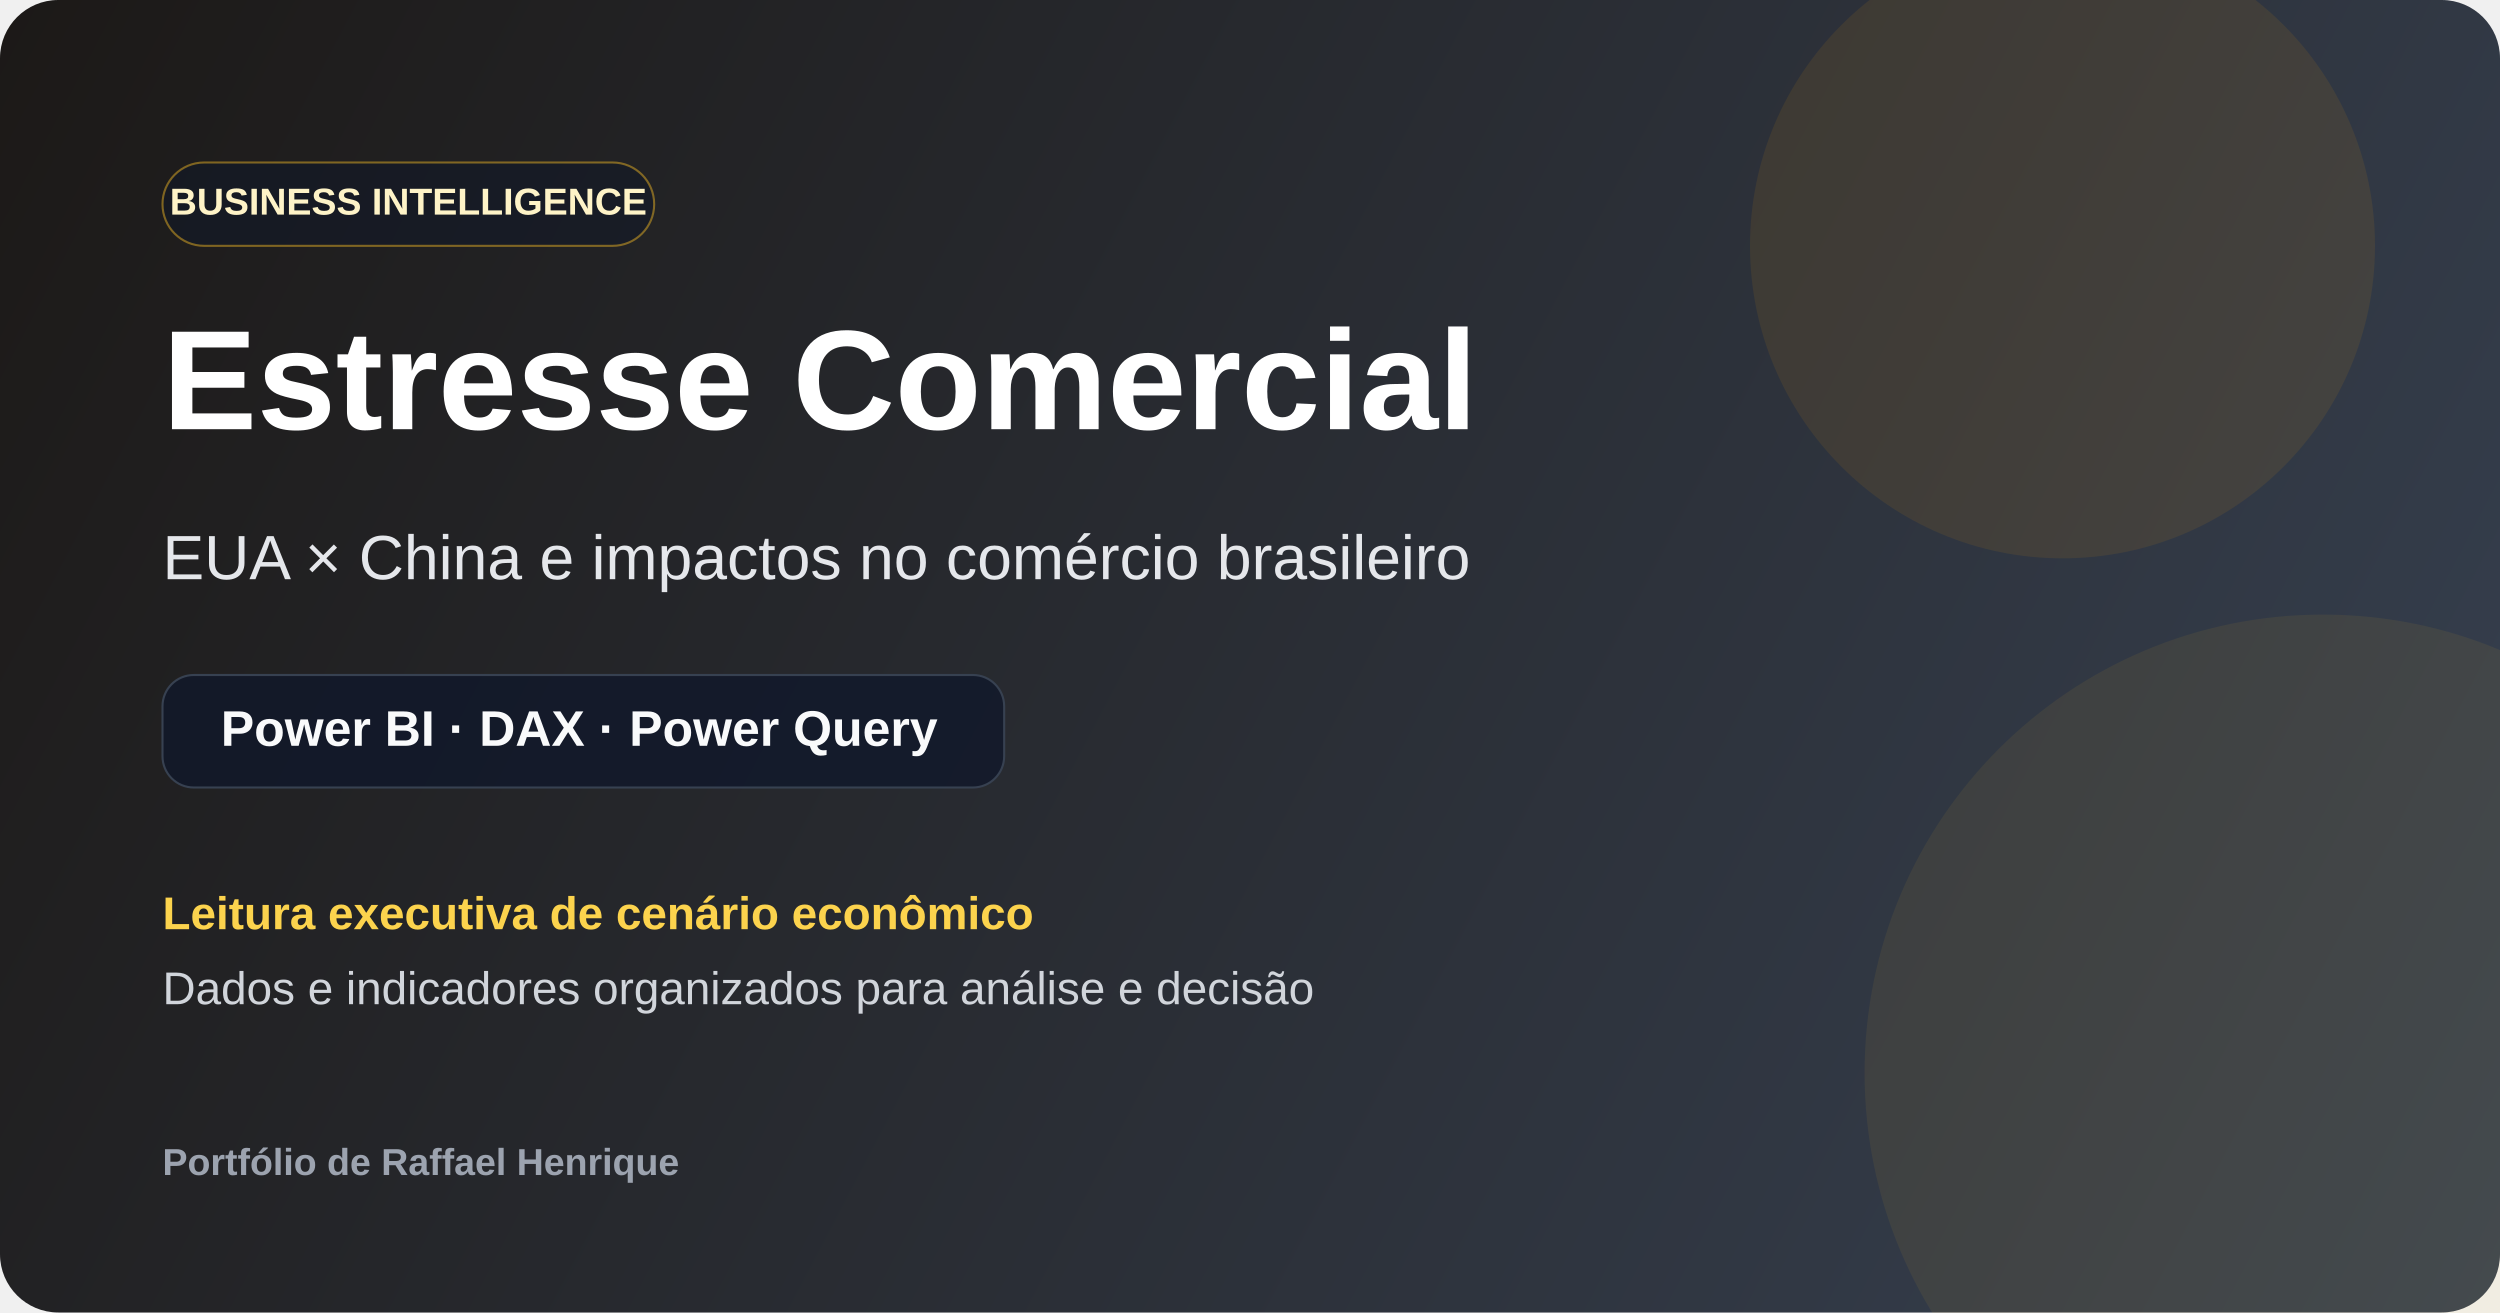
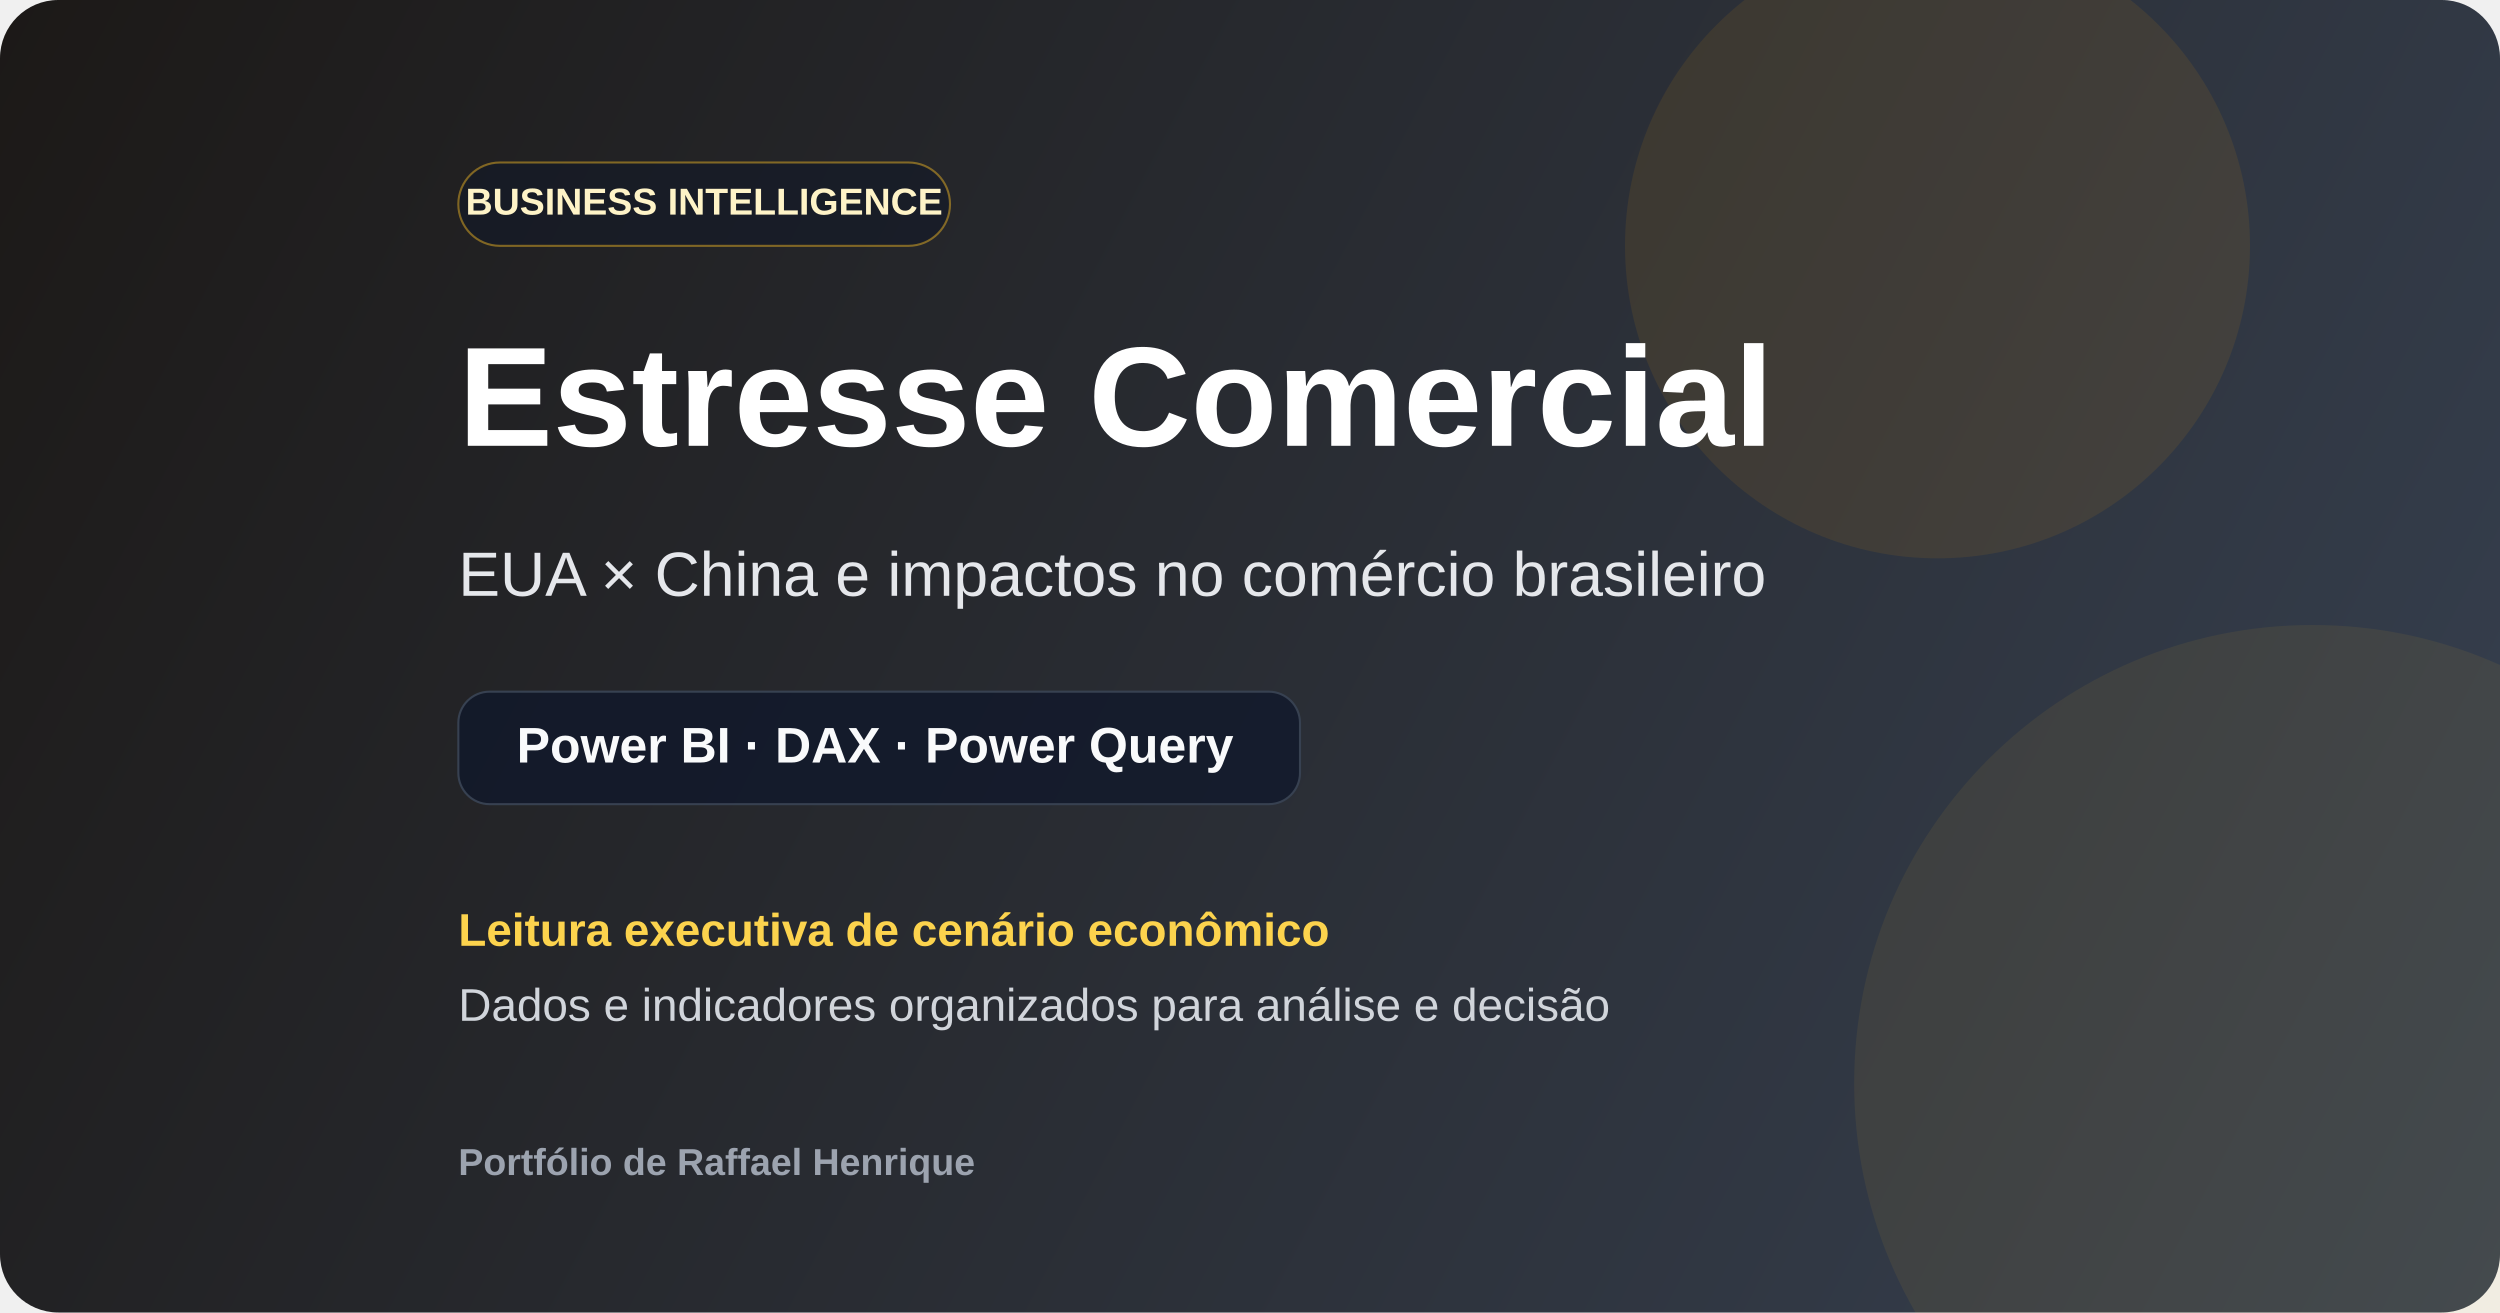
<svg xmlns="http://www.w3.org/2000/svg" width="1200" height="630" viewBox="0 0 1200 630" fill="none">
  <defs>
    <linearGradient id="bg" x1="0" y1="0" x2="1200" y2="630" gradientUnits="userSpaceOnUse">
      <stop stop-color="#1C1917" />
      <stop offset="1" stop-color="#374151" />
    </linearGradient>
  </defs>
  <rect width="1200" height="630" rx="28" fill="url(#bg)" />
-   <circle cx="990" cy="118" r="150" fill="#F59E0B" fill-opacity="0.09" />
-   <circle cx="1115" cy="515" r="220" fill="#FBBF24" fill-opacity="0.07" />
-   <rect x="78" y="78" width="236" height="40" rx="20" fill="#111827" fill-opacity="0.60" stroke="#FBBF24" stroke-opacity="0.45" />
-   <text x="196" y="103" text-anchor="middle" fill="#FEF3C7" font-family="Segoe UI, Arial, sans-serif" font-size="18" font-weight="700">BUSINESS INTELLIGENCE</text>
-   <text x="78" y="206" fill="#FFFFFF" font-family="Segoe UI, Arial, sans-serif" font-size="68" font-weight="800">Estresse Comercial</text>
-   <text x="78" y="278" fill="#E5E7EB" font-family="Segoe UI, Arial, sans-serif" font-size="30" font-weight="500">EUA × China e impactos no comércio brasileiro</text>
-   <rect x="78" y="324" width="404" height="54" rx="15" fill="#0F172A" fill-opacity="0.76" stroke="#374151" />
-   <text x="106" y="358" fill="#F9FAFB" font-family="Segoe UI, Arial, sans-serif" font-size="24" font-weight="700">Power BI · DAX · Power Query</text>
-   <text x="78" y="446" fill="#FCD34D" font-family="Segoe UI, Arial, sans-serif" font-size="22" font-weight="700">Leitura executiva de cenário econômico</text>
-   <text x="78" y="482" fill="#D1D5DB" font-family="Segoe UI, Arial, sans-serif" font-size="22" font-weight="500">Dados e indicadores organizados para análise e decisão</text>
-   <text x="78" y="564" fill="#9CA3AF" font-family="Segoe UI, Arial, sans-serif" font-size="18" font-weight="600">Portfólio de Raffael Henrique</text>
+   <circle cx="930" cy="118" r="150" fill="#F59E0B" fill-opacity="0.09" />
+   <circle cx="1110" cy="520" r="220" fill="#FBBF24" fill-opacity="0.07" />
+   <rect x="220" y="78" width="236" height="40" rx="20" fill="#111827" fill-opacity="0.60" stroke="#FBBF24" stroke-opacity="0.45" />
+   <text x="338" y="103" text-anchor="middle" fill="#FEF3C7" font-family="Segoe UI, Arial, sans-serif" font-size="18" font-weight="700">BUSINESS INTELLIGENCE</text>
+   <text x="220" y="214" fill="#FFFFFF" font-family="Segoe UI, Arial, sans-serif" font-size="68" font-weight="800">Estresse Comercial</text>
+   <text x="220" y="286" fill="#E5E7EB" font-family="Segoe UI, Arial, sans-serif" font-size="30" font-weight="500">EUA × China e impactos no comércio brasileiro</text>
+   <rect x="220" y="332" width="404" height="54" rx="15" fill="#0F172A" fill-opacity="0.76" stroke="#374151" />
+   <text x="248" y="366" fill="#F9FAFB" font-family="Segoe UI, Arial, sans-serif" font-size="24" font-weight="700">Power BI · DAX · Power Query</text>
+   <text x="220" y="454" fill="#FCD34D" font-family="Segoe UI, Arial, sans-serif" font-size="22" font-weight="700">Leitura executiva de cenário econômico</text>
+   <text x="220" y="490" fill="#D1D5DB" font-family="Segoe UI, Arial, sans-serif" font-size="22" font-weight="500">Dados e indicadores organizados para análise e decisão</text>
+   <text x="220" y="564" fill="#9CA3AF" font-family="Segoe UI, Arial, sans-serif" font-size="18" font-weight="600">Portfólio de Raffael Henrique</text>
</svg>
